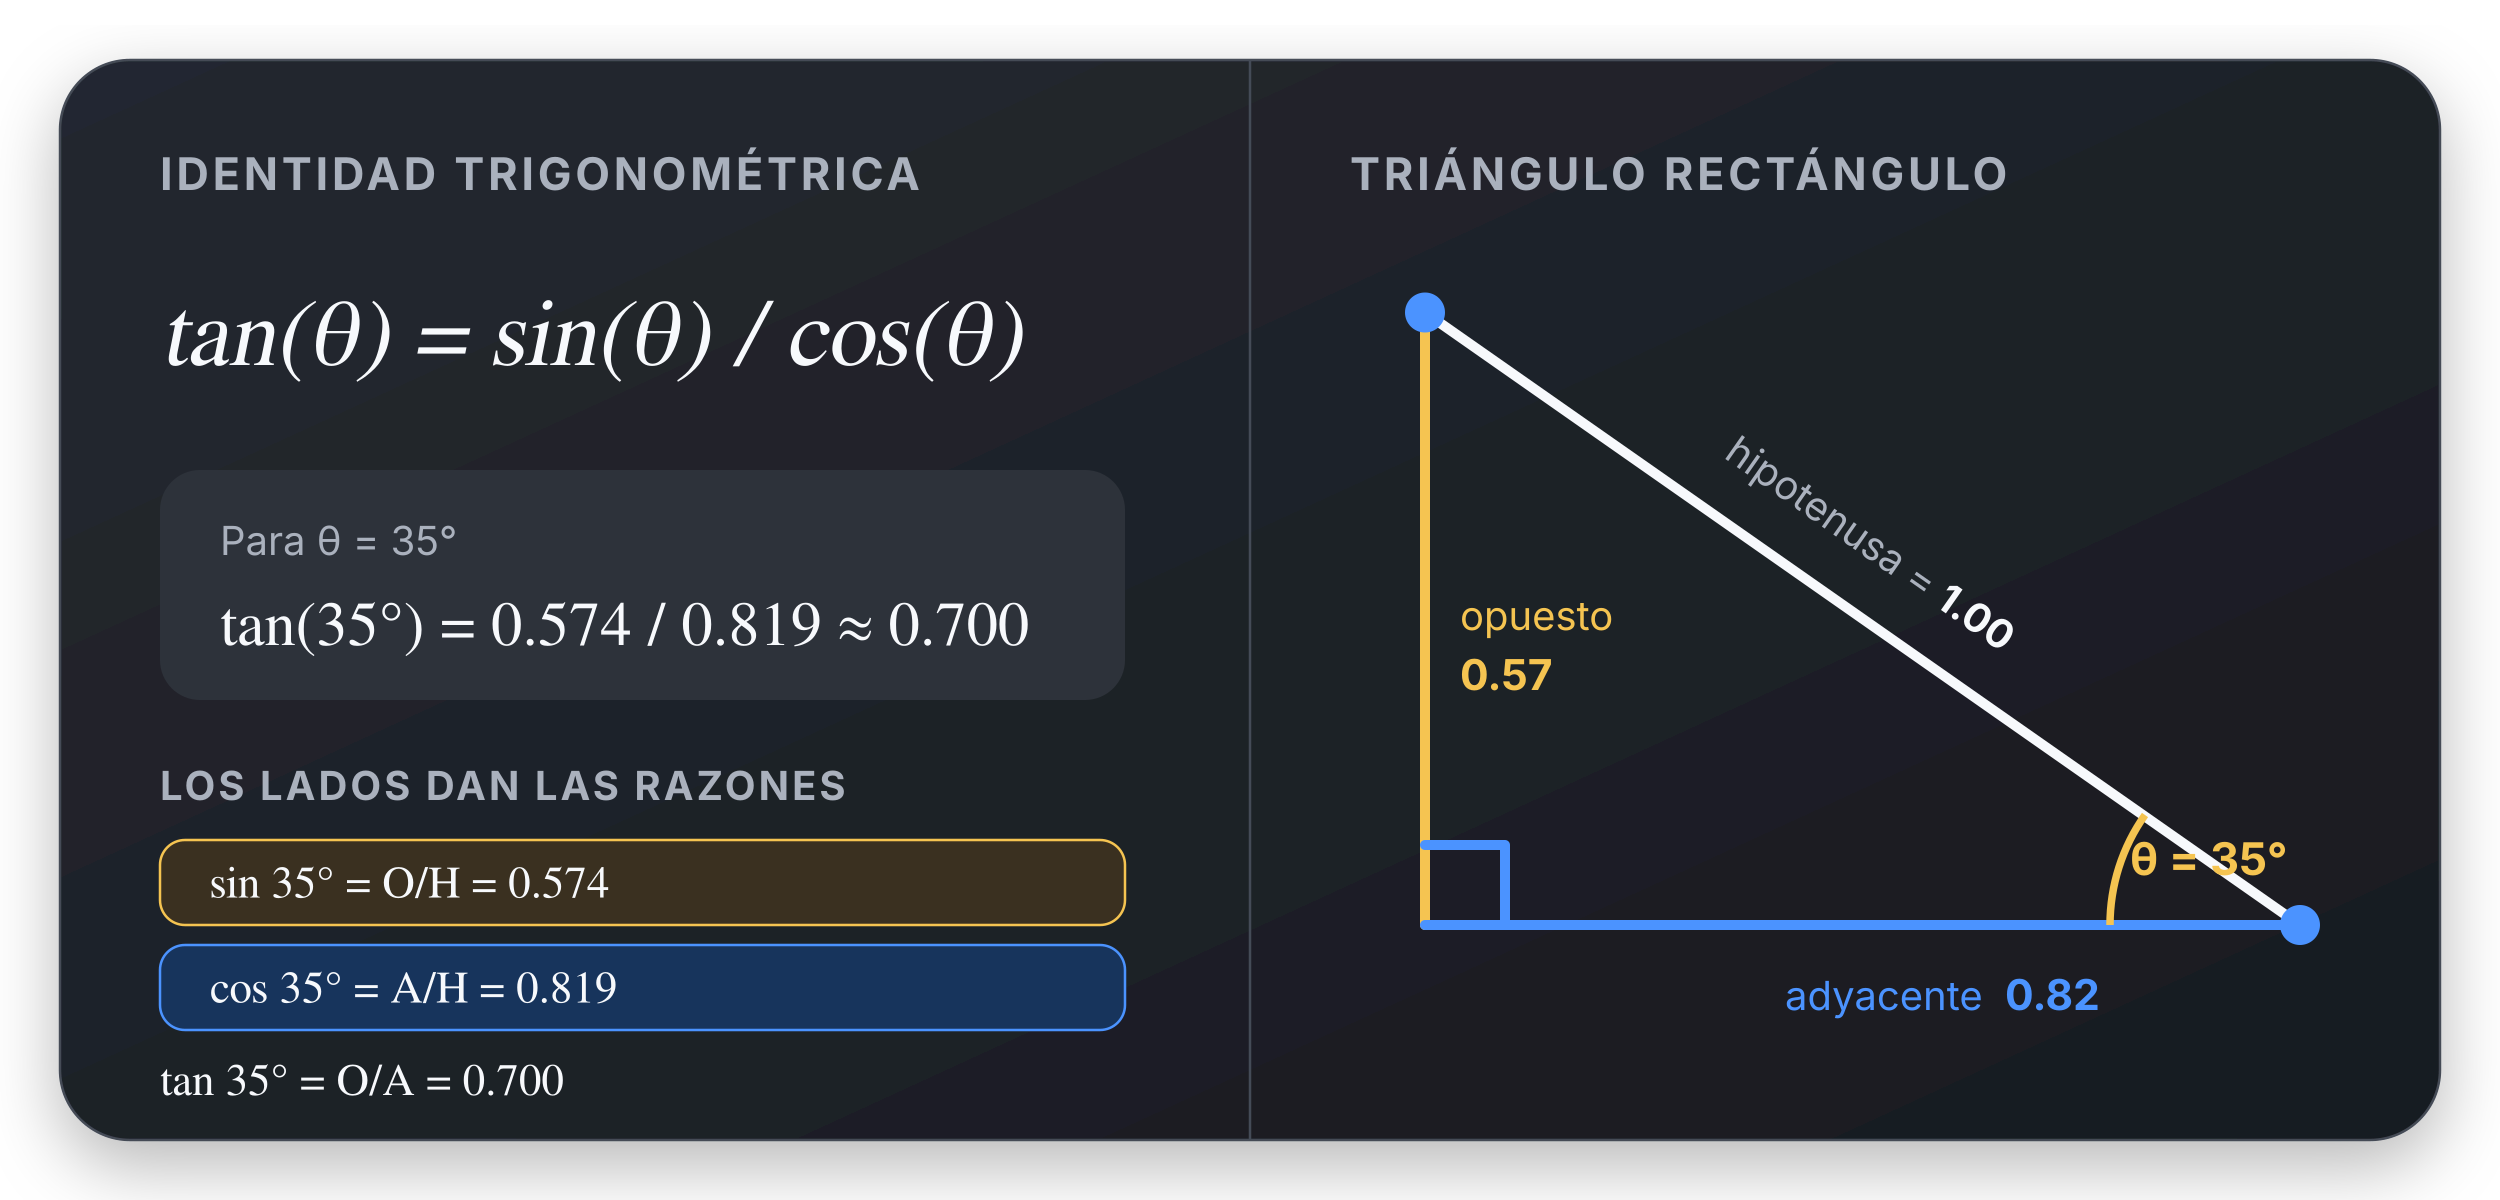
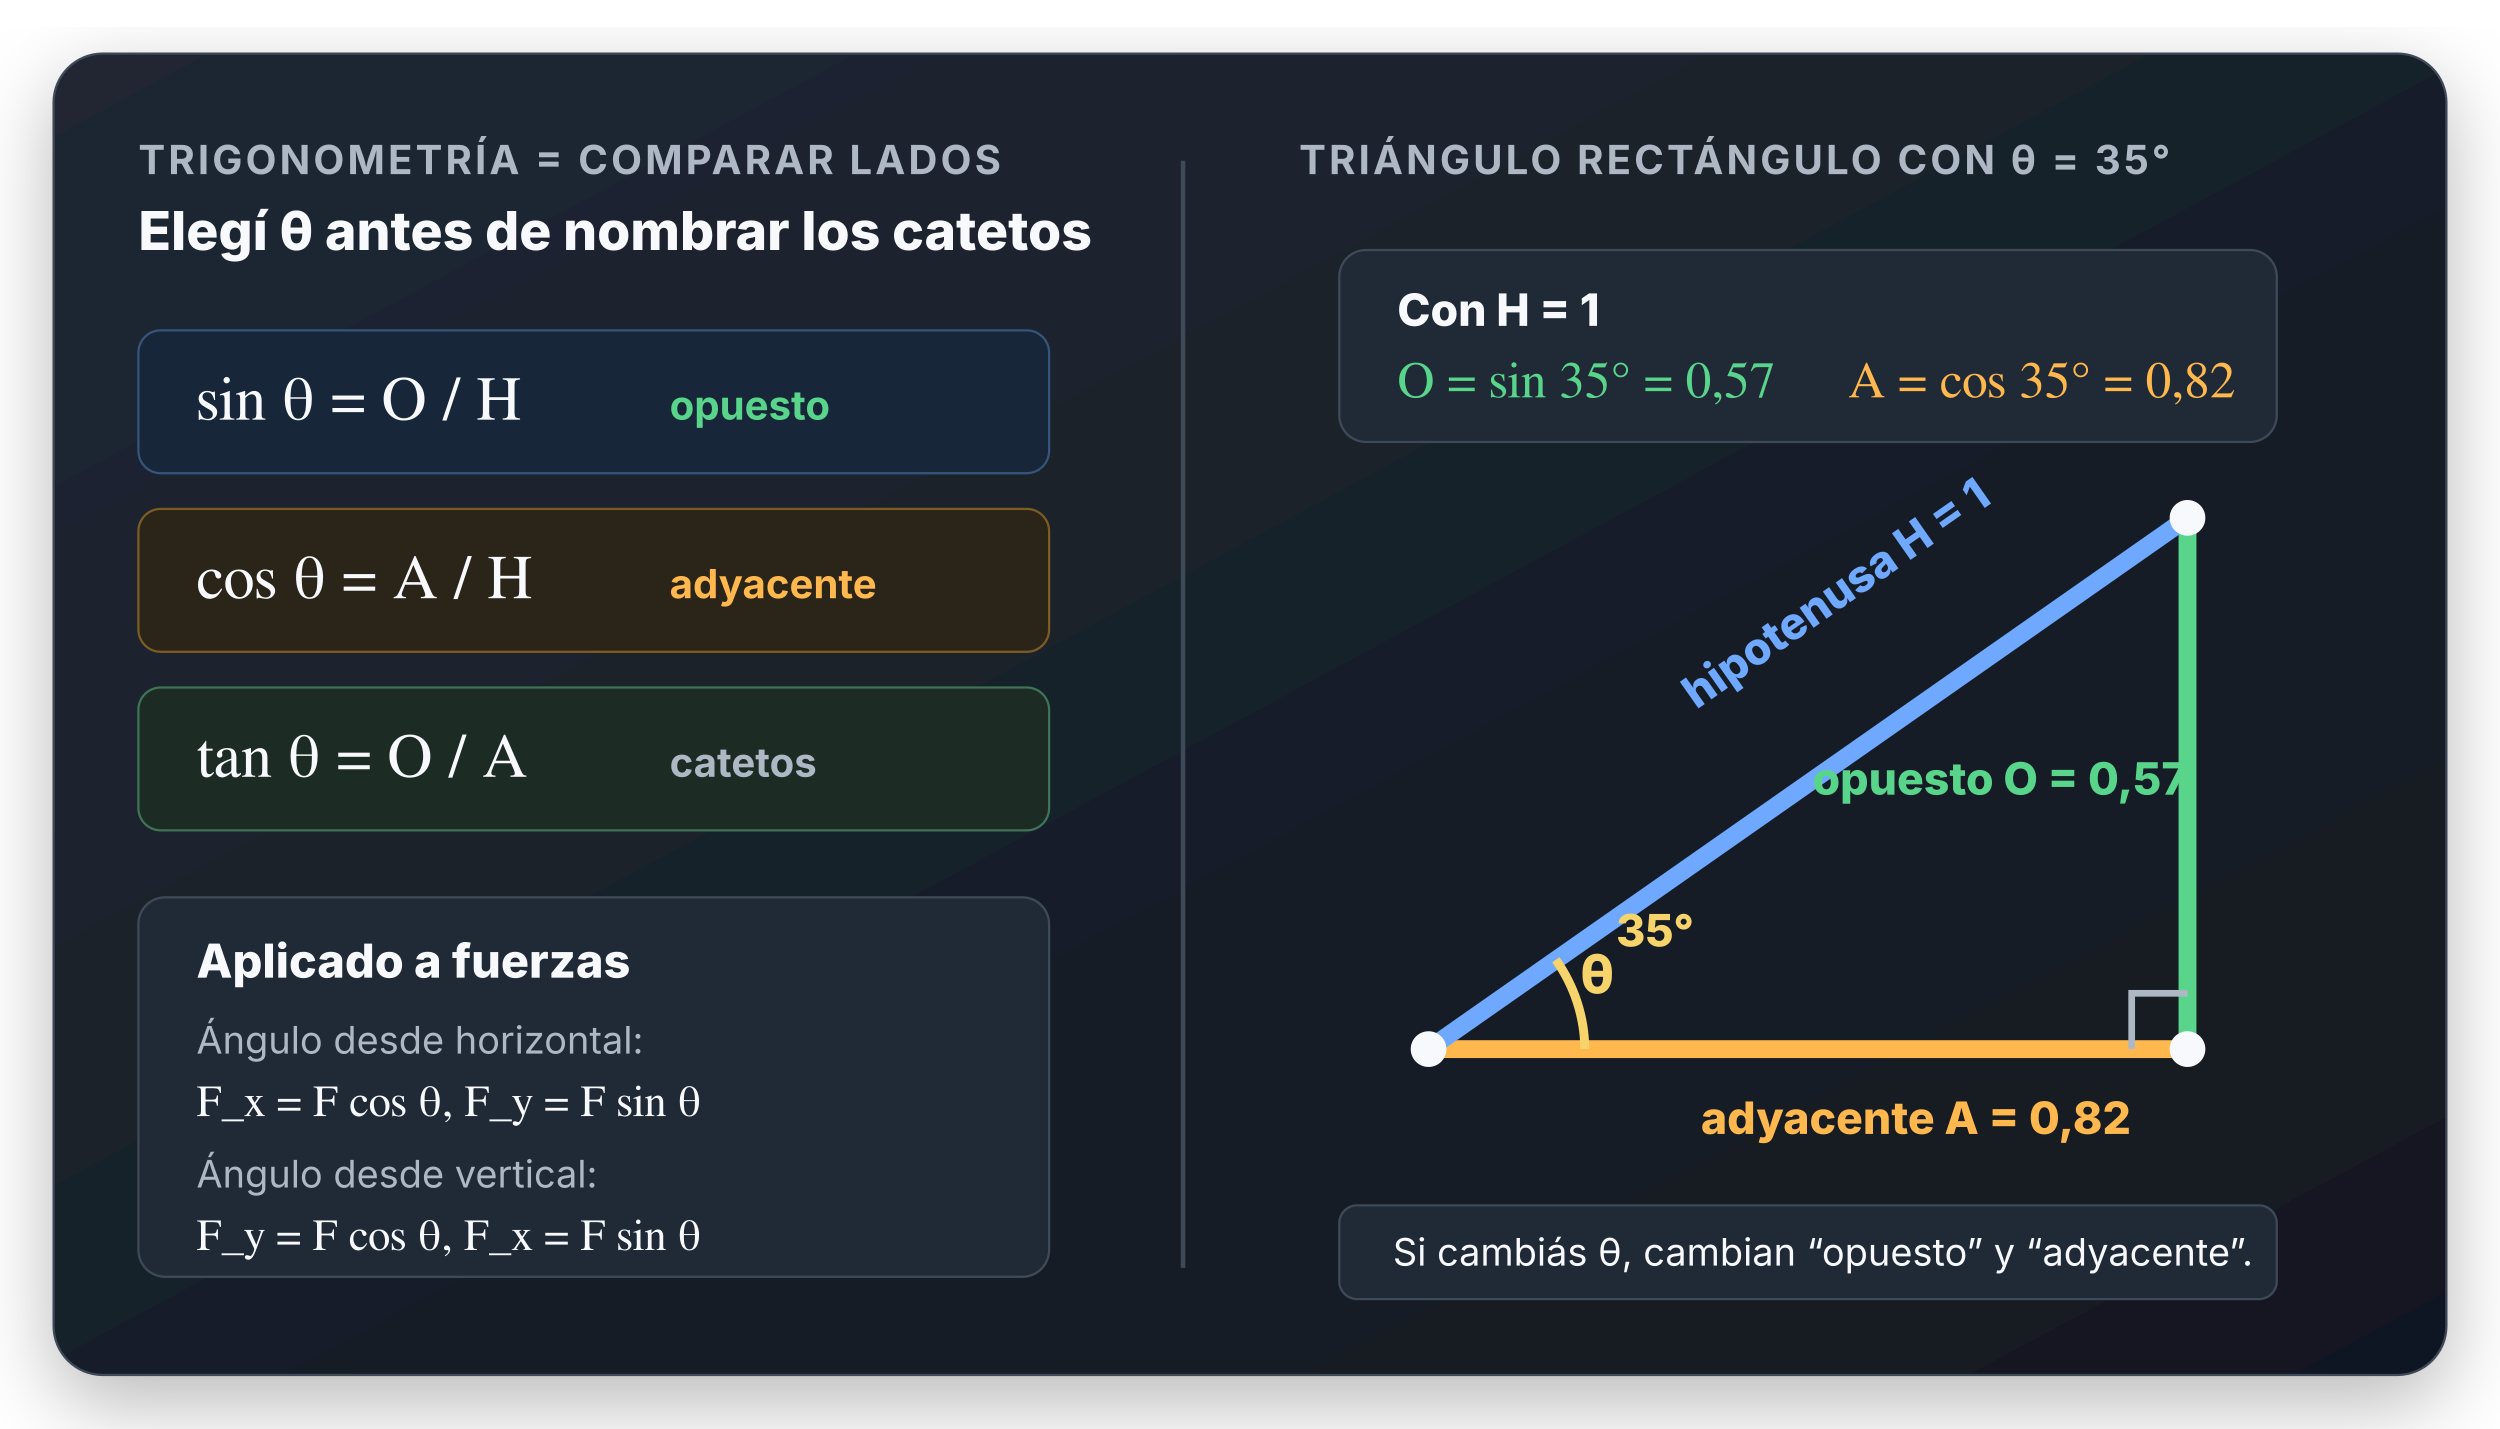
- <svg xmlns="http://www.w3.org/2000/svg" width="1000" height="480" viewBox="0 0 1000 480" role="img" aria-labelledby="title description">
+ <svg xmlns="http://www.w3.org/2000/svg" width="1120" height="640" viewBox="0 0 1120 640" role="img" aria-labelledby="title description">
  <defs>
    <linearGradient id="surface" x1="0" y1="0" x2="1" y2="1">
-       <stop offset="0" stop-color="#242830" />
-       <stop offset="1" stop-color="#181b20" />
+       <stop offset="0" stop-color="#202733" />
+       <stop offset="1" stop-color="#111820" />
    </linearGradient>
-     <filter id="shadow" x="-10%" y="-10%" width="120%" height="130%">
-       <feDropShadow dx="0" dy="10" stdDeviation="14" flood-color="#000000" flood-opacity="0.28" />
+     <filter id="shadow" x="-10%" y="-10%" width="120%" height="125%">
+       <feDropShadow dx="0" dy="12" stdDeviation="18" flood-color="#000000" flood-opacity="0.28" />
    </filter>
    <style>
      .ui { font-family: Inter, "Segoe UI", Arial, sans-serif; }
      .math { font-family: "Cambria Math", "STIX Two Math", Georgia, serif; }
-       .muted { fill: #aab1bd; }
-       .bright { fill: #f7f9fc; }
-       .accent { fill: #4b93ff; }
-       .gold { fill: #f5c451; }
-       .line { stroke: #4b93ff; stroke-width: 4; stroke-linecap: round; stroke-linejoin: round; fill: none; }
+       .muted { fill: #aeb7c4; }
+       .text { fill: #f7f9fc; }
+       .blue { fill: #6ea8ff; }
+       .orange { fill: #ffb84d; }
+       .green { fill: #59d58b; }
+       .panel { fill: #202a36; stroke: #3f4a58; }
    </style>
  </defs>
-   <rect x="24" y="24" width="952" height="432" rx="28" fill="url(#surface)" stroke="#444b57" filter="url(#shadow)" />
-   <line x1="500" y1="24" x2="500" y2="456" stroke="#444b57" />
+   <rect x="24" y="24" width="1072" height="592" rx="22" fill="url(#surface)" stroke="#3f4a58" filter="url(#shadow)" />
+   <line x1="530" y1="72" x2="530" y2="568" stroke="#3f4a58" stroke-width="2" />
  <g class="ui">
-     <text x="64" y="76" class="muted" font-size="18" font-weight="700" letter-spacing="1.5">IDENTIDAD TRIGONOMÉTRICA</text>
-     <text x="64" y="146" class="math bright" font-size="38" font-style="italic">tan(θ) = sin(θ) / cos(θ)</text>
-     <rect x="64" y="188" width="386" height="92" rx="16" fill="#2d323a" />
-     <text x="88" y="222" class="muted" font-size="16">Para θ = 35°</text>
-     <text x="88" y="258" class="math bright" font-size="25">tan(35°) = 0.574 / 0.819 ≈ 0.700</text>
-     <text x="64" y="320" class="muted" font-size="16" font-weight="700" letter-spacing="1.2">LOS LADOS DAN LAS RAZONES</text>
-     <rect x="64" y="336" width="386" height="34" rx="10" fill="#3a3020" stroke="#f5c451" />
-     <text x="84" y="359" class="math bright" font-size="18">sin 35° = O/H = 0.574</text>
-     <rect x="64" y="378" width="386" height="34" rx="10" fill="#17345c" stroke="#4b93ff" />
-     <text x="84" y="401" class="math bright" font-size="18">cos 35° = A/H = 0.819</text>
-     <text x="64" y="438" class="math bright" font-size="18">tan 35° = O/A = 0.700</text>
+     <text x="62" y="78" class="muted" font-size="18" font-weight="700" letter-spacing="1.4">TRIGONOMETRÍA = COMPARAR LADOS</text>
+     <text x="62" y="112" class="text" font-size="24" font-weight="800">Elegí θ antes de nombrar los catetos</text>
+     <rect x="62" y="148" width="408" height="64" rx="10" fill="#172739" stroke="#35557a" />
+     <text x="88" y="188" class="math text" font-size="28">sin θ = O / H</text>
+     <text x="300" y="188" class="green" font-size="18" font-weight="700">opuesto</text>
+     <rect x="62" y="228" width="408" height="64" rx="10" fill="#2a2518" stroke="#7b5d24" />
+     <text x="88" y="268" class="math text" font-size="28">cos θ = A / H</text>
+     <text x="300" y="268" class="orange" font-size="18" font-weight="700">adyacente</text>
+     <rect x="62" y="308" width="408" height="64" rx="10" fill="#1c2b24" stroke="#3f7456" />
+     <text x="88" y="348" class="math text" font-size="28">tan θ = O / A</text>
+     <text x="300" y="348" class="muted" font-size="18" font-weight="700">catetos</text>
+     <rect x="62" y="402" width="408" height="170" rx="12" class="panel" />
+     <text x="88" y="438" class="text" font-size="21" font-weight="800">Aplicado a fuerzas</text>
+     <text x="88" y="472" class="muted" font-size="17">Ángulo desde horizontal:</text>
+     <text x="88" y="500" class="math text" font-size="20">F_x = F cos θ, F_y = F sin θ</text>
+     <text x="88" y="532" class="muted" font-size="17">Ángulo desde vertical:</text>
+     <text x="88" y="560" class="math text" font-size="20">F_y = F cos θ, F_x = F sin θ</text>
  </g>
  <g class="ui">
-     <text x="540" y="76" class="muted" font-size="18" font-weight="700" letter-spacing="1.5">TRIÁNGULO RECTÁNGULO</text>
-     <line x1="570" y1="370" x2="570" y2="125" stroke="#f5c451" stroke-width="4" stroke-linecap="round" />
-     <line x1="570" y1="370" x2="920" y2="370" stroke="#4b93ff" stroke-width="4" stroke-linecap="round" />
-     <line x1="570" y1="125" x2="920" y2="370" stroke="#f7f9fc" stroke-width="4" stroke-linecap="round" />
-     <path d="M570 338 L602 338 L602 370" class="line" stroke-width="3" />
-     <path d="M844 370 A76 76 0 0 1 858 326" stroke="#f5c451" stroke-width="3" fill="none" />
-     <circle cx="570" cy="125" r="8" fill="#4b93ff" />
-     <circle cx="920" cy="370" r="8" fill="#4b93ff" />
-     <text x="745" y="222" class="muted" font-size="16" text-anchor="middle" transform="rotate(35 745 222)">hipotenusa = <tspan class="bright" font-weight="700">1.00</tspan>
-     </text>
-     <text x="584" y="252" class="gold" font-size="16">opuesto</text>
-     <text x="584" y="276" class="gold" font-size="17" font-weight="700">0.57</text>
-     <text x="714" y="404" class="accent" font-size="16">adyacente</text>
-     <text x="802" y="404" class="accent" font-size="17" font-weight="700">0.82</text>
-     <text x="852" y="350" fill="#f5c451" font-size="18" font-weight="700">θ = 35°</text>
+     <text x="582" y="78" class="muted" font-size="18" font-weight="700" letter-spacing="1.4">TRIÁNGULO RECTÁNGULO CON θ = 35°</text>
+     <line x1="640" y1="470" x2="980" y2="470" stroke="#ffb84d" stroke-width="8" stroke-linecap="round" />
+     <line x1="980" y1="470" x2="980" y2="232" stroke="#59d58b" stroke-width="8" stroke-linecap="round" />
+     <line x1="640" y1="470" x2="980" y2="232" stroke="#6ea8ff" stroke-width="8" stroke-linecap="round" />
+     <circle cx="640" cy="470" r="8" fill="#f7f9fc" />
+     <circle cx="980" cy="470" r="8" fill="#f7f9fc" />
+     <circle cx="980" cy="232" r="8" fill="#f7f9fc" />
+     <path d="M955 470 L955 445 L980 445" fill="none" stroke="#aeb7c4" stroke-width="3" />
+     <path d="M710 470 A70 70 0 0 0 697 430" fill="none" stroke="#f7d36b" stroke-width="4" />
+     <text x="708" y="445" fill="#f7d36b" font-size="24" font-weight="800">θ</text>
+     <text x="762" y="508" class="orange" font-size="20" font-weight="800">adyacente A = 0,82</text>
+     <text x="812" y="356" class="green" font-size="20" font-weight="800">opuesto O = 0,57</text>
+     <text x="760" y="318" class="blue" font-size="20" font-weight="800" transform="rotate(-35 760 318)">hipotenusa H = 1</text>
+     <text x="724" y="424" fill="#f7d36b" font-size="20" font-weight="800">35°</text>
+     <rect x="600" y="112" width="420" height="86" rx="12" fill="#202a36" stroke="#3f4a58" />
+     <text x="626" y="146" class="text" font-size="20" font-weight="800">Con H = 1</text>
+     <text x="626" y="178" class="math green" font-size="23">O = sin 35° = 0,57</text>
+     <text x="828" y="178" class="math orange" font-size="23">A = cos 35° = 0,82</text>
+     <rect x="600" y="540" width="420" height="42" rx="8" fill="#202a36" stroke="#3f4a58" />
+     <text x="624" y="567" class="text" font-size="17">Si cambiás θ, cambian “opuesto” y “adyacente”.</text>
  </g>
</svg>
